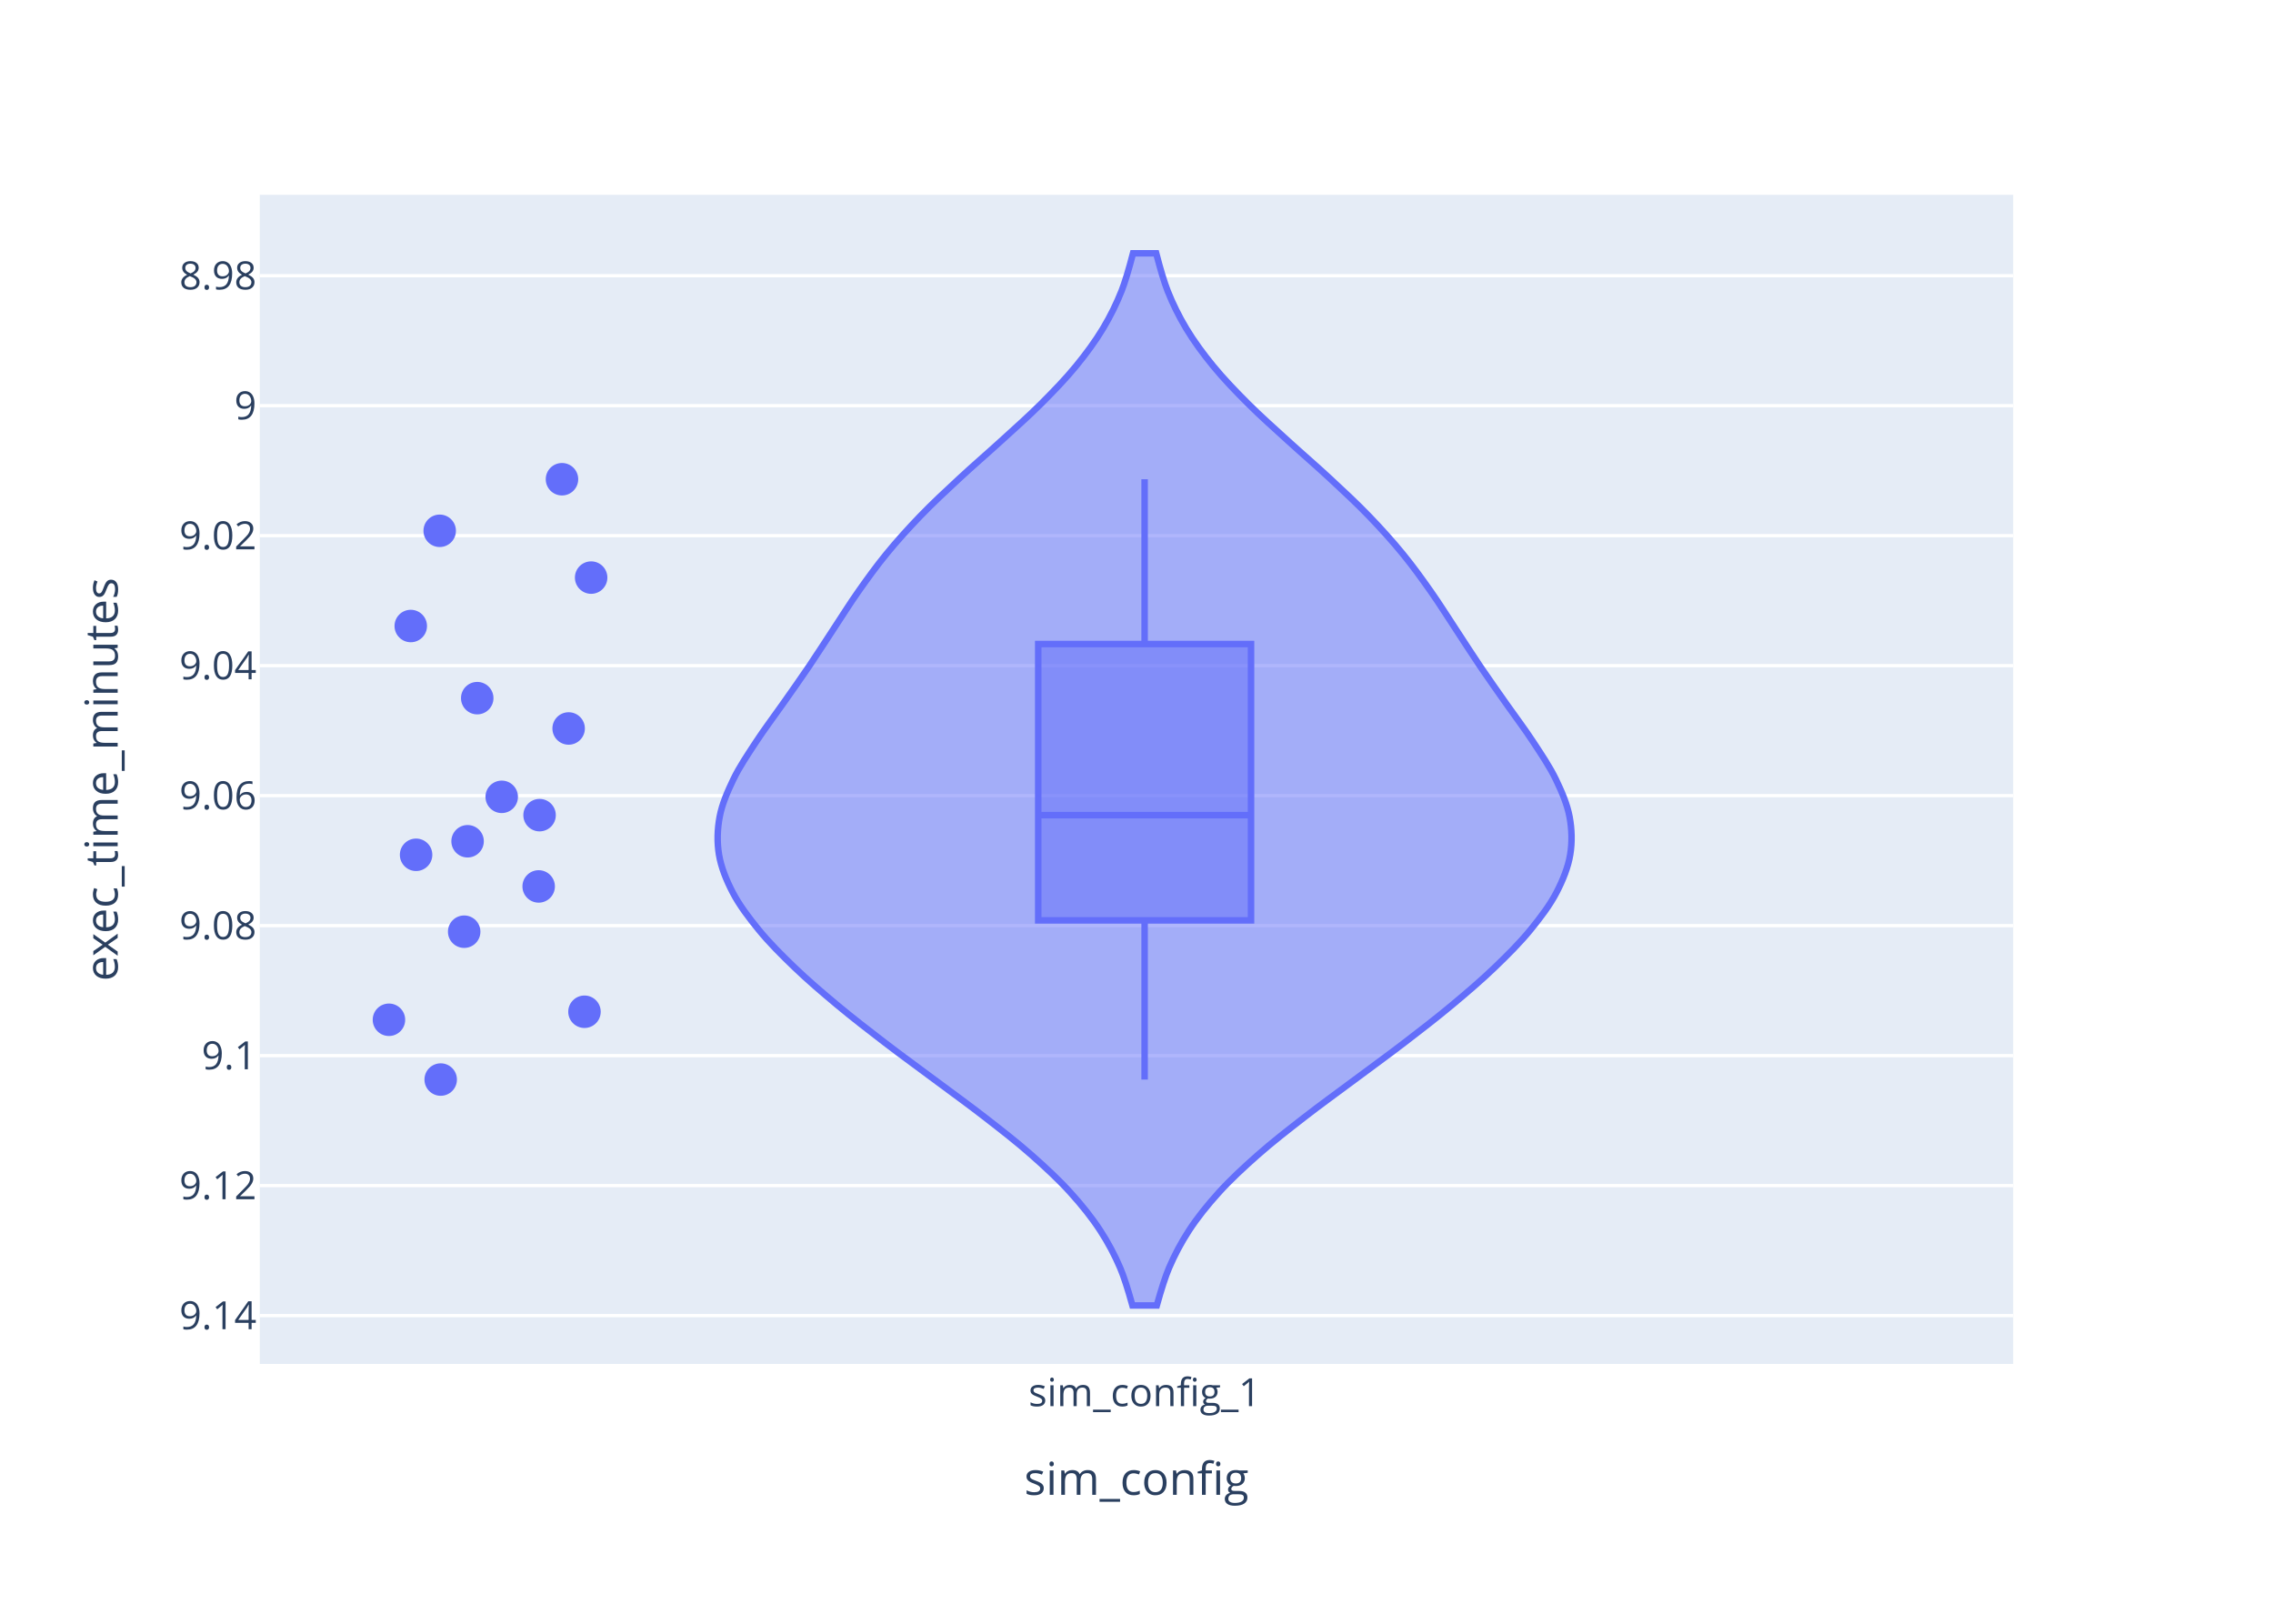
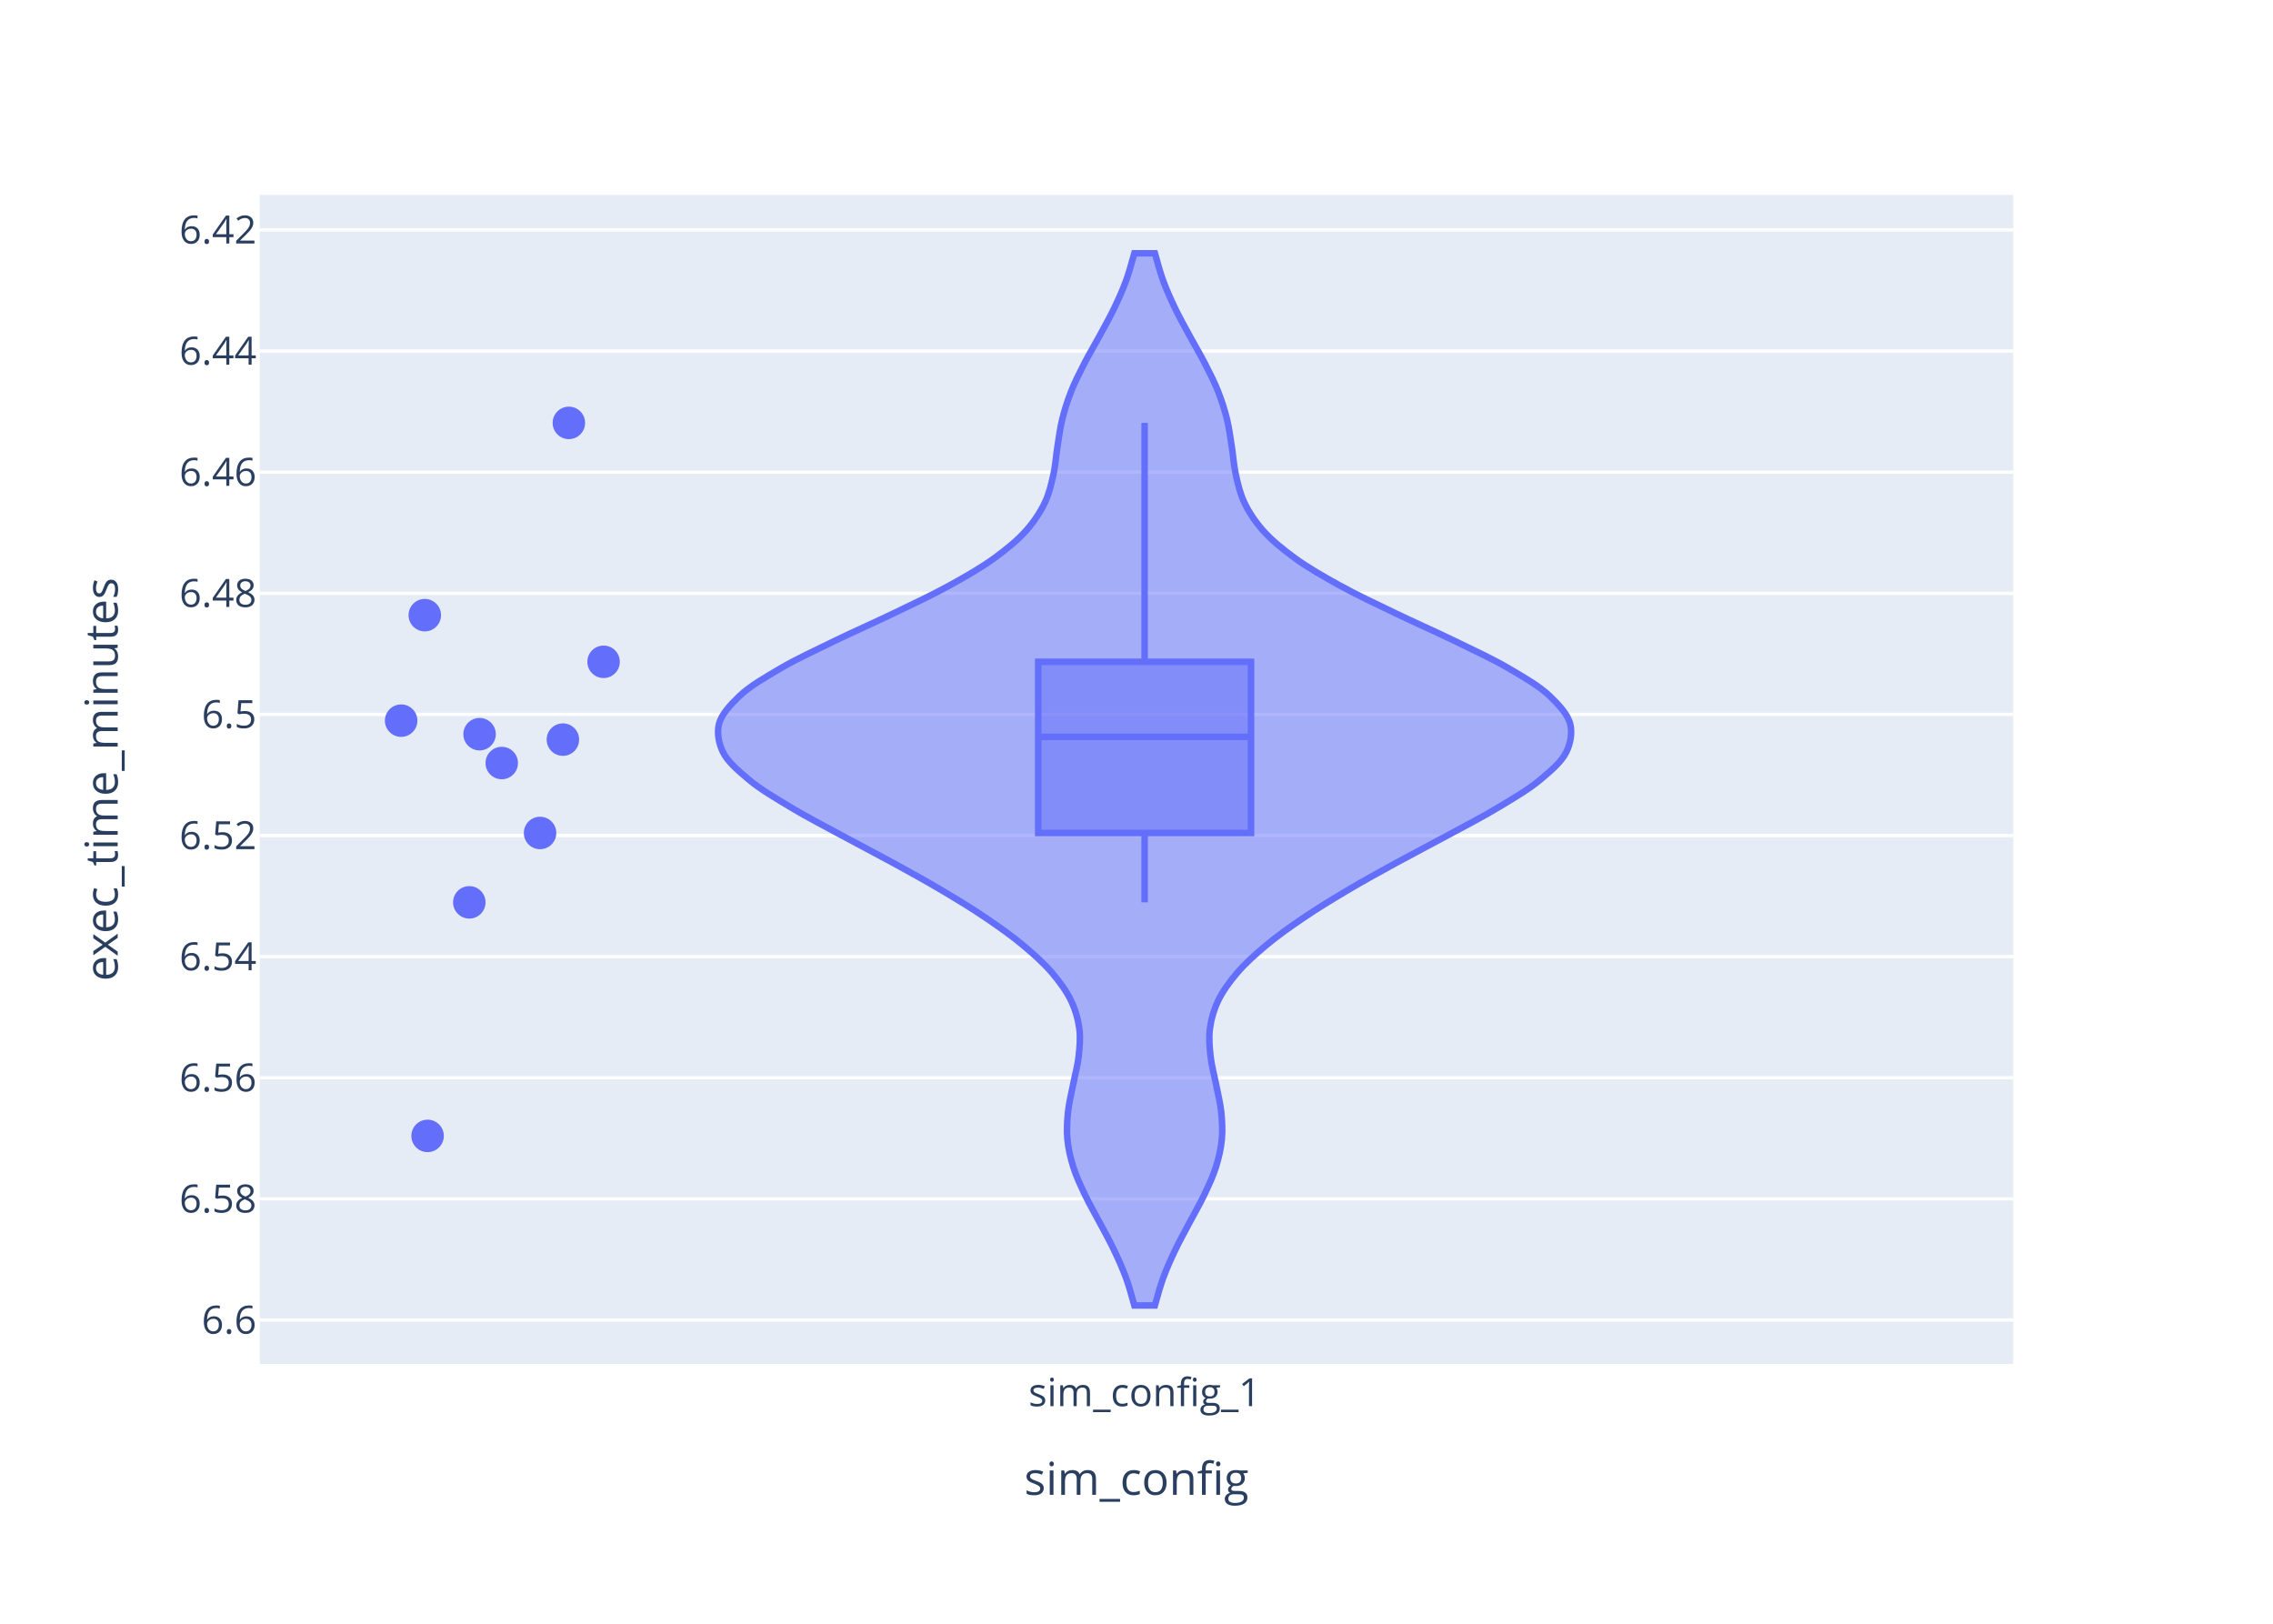
<svg xmlns="http://www.w3.org/2000/svg" class="main-svg" width="700" height="500" style="" viewBox="0 0 700 500">
  <rect x="0" y="0" width="700" height="500" style="fill: rgb(255, 255, 255); fill-opacity: 1;" />
-   <defs id="defs-c3a604">
+   <defs id="defs-808f6d">
    <g class="clips">
-       <clipPath id="clipc3a604xyplot" class="plotclip">
+       <clipPath id="clip808f6dxyplot" class="plotclip">
        <rect width="540" height="360" />
      </clipPath>
-       <clipPath class="axesclip" id="clipc3a604x">
+       <clipPath class="axesclip" id="clip808f6dx">
        <rect x="80" y="0" width="540" height="500" />
      </clipPath>
-       <clipPath class="axesclip" id="clipc3a604y">
+       <clipPath class="axesclip" id="clip808f6dy">
        <rect x="0" y="60" width="700" height="360" />
      </clipPath>
-       <clipPath class="axesclip" id="clipc3a604xy">
+       <clipPath class="axesclip" id="clip808f6dxy">
        <rect x="80" y="60" width="540" height="360" />
      </clipPath>
    </g>
    <g class="gradients" />
    <g class="patterns" />
  </defs>
  <g class="bglayer">
    <rect class="bg" x="80" y="60" width="540" height="360" style="fill: rgb(229, 236, 246); fill-opacity: 1; stroke-width: 0;" />
  </g>
  <g class="layer-below">
    <g class="imagelayer" />
    <g class="shapelayer" />
  </g>
  <g class="cartesianlayer">
    <g class="subplot xy">
      <g class="layer-subplot">
        <g class="shapelayer" />
        <g class="imagelayer" />
      </g>
      <g class="minor-gridlayer">
        <g class="x" />
        <g class="y" />
      </g>
      <g class="gridlayer">
        <g class="x" />
        <g class="y">
-           <path class="ygrid crisp" transform="translate(0,405.11)" d="M80,0h540" style="stroke: rgb(255, 255, 255); stroke-opacity: 1; stroke-width: 1px;" />
-           <path class="ygrid crisp" transform="translate(0,365.08)" d="M80,0h540" style="stroke: rgb(255, 255, 255); stroke-opacity: 1; stroke-width: 1px;" />
-           <path class="ygrid crisp" transform="translate(0,325.06)" d="M80,0h540" style="stroke: rgb(255, 255, 255); stroke-opacity: 1; stroke-width: 1px;" />
-           <path class="ygrid crisp" transform="translate(0,285.03)" d="M80,0h540" style="stroke: rgb(255, 255, 255); stroke-opacity: 1; stroke-width: 1px;" />
-           <path class="ygrid crisp" transform="translate(0,245)" d="M80,0h540" style="stroke: rgb(255, 255, 255); stroke-opacity: 1; stroke-width: 1px;" />
-           <path class="ygrid crisp" transform="translate(0,204.98)" d="M80,0h540" style="stroke: rgb(255, 255, 255); stroke-opacity: 1; stroke-width: 1px;" />
-           <path class="ygrid crisp" transform="translate(0,164.95)" d="M80,0h540" style="stroke: rgb(255, 255, 255); stroke-opacity: 1; stroke-width: 1px;" />
-           <path class="ygrid crisp" transform="translate(0,124.92)" d="M80,0h540" style="stroke: rgb(255, 255, 255); stroke-opacity: 1; stroke-width: 1px;" />
-           <path class="ygrid crisp" transform="translate(0,84.9)" d="M80,0h540" style="stroke: rgb(255, 255, 255); stroke-opacity: 1; stroke-width: 1px;" />
+           <path class="ygrid crisp" transform="translate(0,406.47)" d="M80,0h540" style="stroke: rgb(255, 255, 255); stroke-opacity: 1; stroke-width: 1px;" />
+           <path class="ygrid crisp" transform="translate(0,369.17)" d="M80,0h540" style="stroke: rgb(255, 255, 255); stroke-opacity: 1; stroke-width: 1px;" />
+           <path class="ygrid crisp" transform="translate(0,331.88)" d="M80,0h540" style="stroke: rgb(255, 255, 255); stroke-opacity: 1; stroke-width: 1px;" />
+           <path class="ygrid crisp" transform="translate(0,294.58)" d="M80,0h540" style="stroke: rgb(255, 255, 255); stroke-opacity: 1; stroke-width: 1px;" />
+           <path class="ygrid crisp" transform="translate(0,257.28)" d="M80,0h540" style="stroke: rgb(255, 255, 255); stroke-opacity: 1; stroke-width: 1px;" />
+           <path class="ygrid crisp" transform="translate(0,219.98)" d="M80,0h540" style="stroke: rgb(255, 255, 255); stroke-opacity: 1; stroke-width: 1px;" />
+           <path class="ygrid crisp" transform="translate(0,182.69)" d="M80,0h540" style="stroke: rgb(255, 255, 255); stroke-opacity: 1; stroke-width: 1px;" />
+           <path class="ygrid crisp" transform="translate(0,145.39)" d="M80,0h540" style="stroke: rgb(255, 255, 255); stroke-opacity: 1; stroke-width: 1px;" />
+           <path class="ygrid crisp" transform="translate(0,108.09)" d="M80,0h540" style="stroke: rgb(255, 255, 255); stroke-opacity: 1; stroke-width: 1px;" />
+           <path class="ygrid crisp" transform="translate(0,70.79)" d="M80,0h540" style="stroke: rgb(255, 255, 255); stroke-opacity: 1; stroke-width: 1px;" />
        </g>
      </g>
      <g class="zerolinelayer" />
      <g class="layer-between">
        <g class="shapelayer" />
        <g class="imagelayer" />
      </g>
      <path class="xlines-below" />
      <path class="ylines-below" />
      <g class="overlines-below" />
      <g class="xaxislayer-below" />
      <g class="yaxislayer-below" />
      <g class="overaxes-below" />
-       <g class="plot" transform="translate(80,60)" clip-path="url(#clipc3a604xyplot)">
+       <g class="plot" transform="translate(80,60)" clip-path="url(#clip808f6dxyplot)">
        <g class="violinlayer mlayer">
          <g class="trace violins" style="opacity: 1;">
-             <path class="violin" d="M276.07,18Q278.09,25.77 279.59,29.57C281.14,33.49 283.05,37.37 285.31,41.14C287.69,45.1 290.54,48.95 293.61,52.71C296.85,56.67 300.56,60.5 304.35,64.29C308.28,68.22 312.59,72.02 316.79,75.86C321.03,79.73 325.48,83.54 329.66,87.43C333.77,91.25 337.89,95.07 341.67,99C345.32,102.79 348.8,106.64 352.01,110.57C355.11,114.36 357.91,118.24 360.65,122.14C363.34,125.96 365.76,129.85 368.31,133.71C370.85,137.57 373.32,141.45 375.92,145.29C378.54,149.17 381.29,153.01 383.99,156.86C386.7,160.72 389.6,164.53 392.15,168.43C394.64,172.24 397.25,176.05 399.15,180C400.96,183.77 402.65,187.65 403.38,191.57C404.08,195.37 404.2,199.34 403.57,203.14C402.92,207.06 401.33,210.97 399.4,214.71C397.34,218.71 394.41,222.54 391.36,226.29C388.11,230.28 384.28,234.09 380.36,237.86C376.26,241.81 371.78,245.63 367.23,249.43C362.53,253.35 357.57,257.18 352.59,261C347.52,264.89 342.23,268.71 337.06,272.57C331.89,276.43 326.59,280.23 321.57,284.14C316.67,287.95 311.76,291.75 307.29,295.71C303.03,299.48 298.89,303.3 295.29,307.29C291.91,311.03 288.79,314.89 286.2,318.86C283.75,322.61 281.7,326.5 280.02,330.43Q278.41,334.22 276.25,342L268.75,342Q266.59,334.22 264.98,330.43C263.3,326.5 261.25,322.61 258.8,318.86C256.21,314.89 253.09,311.03 249.71,307.29C246.11,303.3 241.97,299.48 237.71,295.71C233.24,291.75 228.33,287.95 223.43,284.14C218.41,280.23 213.11,276.43 207.94,272.57C202.77,268.71 197.48,264.89 192.41,261C187.43,257.18 182.47,253.35 177.77,249.43C173.22,245.63 168.74,241.81 164.64,237.86C160.72,234.09 156.89,230.28 153.64,226.29C150.59,222.54 147.67,218.71 145.6,214.71C143.67,210.97 142.07,207.06 141.42,203.14C140.79,199.34 140.91,195.37 141.62,191.57C142.35,187.65 144.04,183.77 145.85,180C147.75,176.05 150.36,172.24 152.85,168.43C155.4,164.53 158.3,160.72 161.01,156.86C163.71,153.01 166.46,149.17 169.08,145.29C171.68,141.45 174.15,137.57 176.69,133.71C179.24,129.85 181.66,125.96 184.35,122.14C187.09,118.24 189.89,114.36 192.99,110.57C196.2,106.64 199.68,102.79 203.33,99C207.11,95.07 211.23,91.25 215.34,87.43C219.52,83.54 223.97,79.73 228.21,75.86C232.41,72.02 236.72,68.22 240.65,64.29C244.44,60.5 248.15,56.67 251.39,52.71C254.46,48.95 257.31,45.1 259.69,41.14C261.95,37.37 263.86,33.49 265.41,29.57Q266.91,25.77 268.93,18Z" style="vector-effect: none; stroke-width: 2px; stroke: rgb(99, 110, 250); stroke-opacity: 1; fill: rgb(99, 110, 250); fill-opacity: 0.5;" />
-             <path class="box" d="M239.73,191.01H305.27M239.73,138.32H305.27V223.41H239.73ZM272.5,138.32V87.57M272.5,223.41V272.43" style="vector-effect: non-scaling-stroke; stroke-width: 2px; stroke: rgb(99, 110, 250); stroke-opacity: 1; fill: rgb(99, 110, 250); fill-opacity: 0.5;" />
+             <path class="violin" d="M275.66,18Q277.22,23.72 278.25,26.53C279.3,29.4 280.59,32.24 281.94,35.05C283.32,37.92 284.93,40.74 286.46,43.58C288,46.43 289.7,49.24 291.16,52.11C292.6,54.93 294.04,57.75 295.17,60.63C296.27,63.44 297.18,66.29 297.88,69.16C298.57,71.98 298.91,74.84 299.36,77.68C299.81,80.52 299.97,83.39 300.6,86.21C301.24,89.08 301.91,91.99 303.21,94.74C304.6,97.69 306.52,100.57 308.88,103.26C311.54,106.29 315,109.09 318.68,111.79C322.82,114.82 327.7,117.58 332.66,120.32C338.01,123.28 343.95,126.03 349.76,128.84C355.72,131.72 362.06,134.48 367.99,137.37C373.72,140.17 379.66,142.88 384.77,145.89C389.36,148.6 394.1,151.27 397.36,154.42C400.08,157.05 402.81,159.95 403.57,162.95C404.26,165.66 403.68,168.81 402.42,171.47C400.96,174.56 397.62,177.33 394.47,180C390.84,183.07 386.14,185.78 381.59,188.53C376.73,191.47 371.36,194.23 366.16,197.05C360.89,199.91 355.44,202.71 350.2,205.58C345.07,208.4 339.93,211.21 335.05,214.11C330.35,216.9 325.73,219.7 321.42,222.63C317.35,225.4 313.36,228.2 309.84,231.16C306.58,233.9 303.43,236.7 300.91,239.68C298.6,242.41 296.52,245.25 295.12,248.21C293.82,250.96 292.99,253.87 292.61,256.74C292.24,259.55 292.5,262.43 292.81,265.26C293.12,268.12 293.93,270.95 294.48,273.79C295.02,276.63 295.78,279.47 296.08,282.32C296.38,285.15 296.54,288.01 296.28,290.84C296.01,293.7 295.34,296.57 294.46,299.37C293.56,302.25 292.21,305.08 290.88,307.89C289.52,310.76 287.86,313.57 286.36,316.42C284.87,319.26 283.27,322.08 281.91,324.95C280.57,327.77 279.29,330.6 278.24,333.47Q277.21,336.28 275.65,342L269.35,342Q267.79,336.28 266.76,333.47C265.71,330.6 264.43,327.77 263.09,324.95C261.73,322.08 260.13,319.26 258.64,316.42C257.14,313.57 255.48,310.76 254.12,307.89C252.79,305.08 251.44,302.25 250.54,299.37C249.66,296.57 248.99,293.7 248.72,290.84C248.46,288.01 248.62,285.15 248.92,282.32C249.22,279.47 249.98,276.63 250.52,273.79C251.07,270.95 251.88,268.12 252.19,265.26C252.5,262.43 252.76,259.55 252.39,256.74C252.01,253.87 251.18,250.96 249.88,248.21C248.48,245.25 246.4,242.41 244.09,239.68C241.57,236.7 238.42,233.9 235.16,231.16C231.64,228.2 227.65,225.4 223.58,222.63C219.27,219.7 214.65,216.9 209.95,214.11C205.07,211.21 199.93,208.4 194.8,205.58C189.56,202.71 184.11,199.91 178.84,197.05C173.64,194.23 168.27,191.47 163.41,188.53C158.86,185.78 154.16,183.07 150.53,180C147.38,177.33 144.05,174.56 142.58,171.47C141.32,168.81 140.74,165.66 141.42,162.95C142.18,159.95 144.92,157.05 147.64,154.42C150.9,151.27 155.64,148.6 160.23,145.89C165.34,142.88 171.28,140.17 177.01,137.37C182.94,134.48 189.28,131.72 195.24,128.84C201.05,126.03 206.99,123.28 212.34,120.32C217.3,117.58 222.18,114.82 226.32,111.79C230,109.09 233.46,106.29 236.12,103.26C238.48,100.57 240.4,97.69 241.79,94.74C243.09,91.99 243.76,89.08 244.4,86.21C245.03,83.39 245.19,80.52 245.64,77.68C246.09,74.84 246.43,71.98 247.12,69.16C247.82,66.29 248.73,63.44 249.83,60.63C250.96,57.75 252.4,54.93 253.84,52.11C255.3,49.24 257,46.43 258.54,43.58C260.07,40.74 261.68,37.92 263.06,35.05C264.41,32.24 265.7,29.4 266.75,26.53Q267.78,23.72 269.34,18Z" style="vector-effect: none; stroke-width: 2px; stroke: rgb(99, 110, 250); stroke-opacity: 1; fill: rgb(99, 110, 250); fill-opacity: 0.5;" />
+             <path class="box" d="M239.73,166.91H305.27M239.73,143.79H305.27V196.5H239.73ZM272.5,143.79V70.22M272.5,196.5V217.86" style="vector-effect: non-scaling-stroke; stroke-width: 2px; stroke: rgb(99, 110, 250); stroke-opacity: 1; fill: rgb(99, 110, 250); fill-opacity: 0.5;" />
            <g class="points">
-               <path class="point" transform="translate(93.07,87.57)" d="M5,0A5,5 0 1,1 0,-5A5,5 0 0,1 5,0Z" style="opacity: 1; stroke-width: 0px; fill: rgb(99, 110, 250); fill-opacity: 1;" />
-               <path class="point" transform="translate(55.41,103.45)" d="M5,0A5,5 0 1,1 0,-5A5,5 0 0,1 5,0Z" style="opacity: 1; stroke-width: 0px; fill: rgb(99, 110, 250); fill-opacity: 1;" />
-               <path class="point" transform="translate(102.05,117.86)" d="M5,0A5,5 0 1,1 0,-5A5,5 0 0,1 5,0Z" style="opacity: 1; stroke-width: 0px; fill: rgb(99, 110, 250); fill-opacity: 1;" />
-               <path class="point" transform="translate(46.5,132.77)" d="M5,0A5,5 0 1,1 0,-5A5,5 0 0,1 5,0Z" style="opacity: 1; stroke-width: 0px; fill: rgb(99, 110, 250); fill-opacity: 1;" />
-               <path class="point" transform="translate(66.97,154.98)" d="M5,0A5,5 0 1,1 0,-5A5,5 0 0,1 5,0Z" style="opacity: 1; stroke-width: 0px; fill: rgb(99, 110, 250); fill-opacity: 1;" />
-               <path class="point" transform="translate(95.12,164.32)" d="M5,0A5,5 0 1,1 0,-5A5,5 0 0,1 5,0Z" style="opacity: 1; stroke-width: 0px; fill: rgb(99, 110, 250); fill-opacity: 1;" />
-               <path class="point" transform="translate(74.51,185.37)" d="M5,0A5,5 0 1,1 0,-5A5,5 0 0,1 5,0Z" style="opacity: 1; stroke-width: 0px; fill: rgb(99, 110, 250); fill-opacity: 1;" />
-               <path class="point" transform="translate(86.17,191.01)" d="M5,0A5,5 0 1,1 0,-5A5,5 0 0,1 5,0Z" style="opacity: 1; stroke-width: 0px; fill: rgb(99, 110, 250); fill-opacity: 1;" />
-               <path class="point" transform="translate(64,199.05)" d="M5,0A5,5 0 1,1 0,-5A5,5 0 0,1 5,0Z" style="opacity: 1; stroke-width: 0px; fill: rgb(99, 110, 250); fill-opacity: 1;" />
-               <path class="point" transform="translate(48.14,203.22)" d="M5,0A5,5 0 1,1 0,-5A5,5 0 0,1 5,0Z" style="opacity: 1; stroke-width: 0px; fill: rgb(99, 110, 250); fill-opacity: 1;" />
-               <path class="point" transform="translate(85.89,212.96)" d="M5,0A5,5 0 1,1 0,-5A5,5 0 0,1 5,0Z" style="opacity: 1; stroke-width: 0px; fill: rgb(99, 110, 250); fill-opacity: 1;" />
-               <path class="point" transform="translate(62.95,226.9)" d="M5,0A5,5 0 1,1 0,-5A5,5 0 0,1 5,0Z" style="opacity: 1; stroke-width: 0px; fill: rgb(99, 110, 250); fill-opacity: 1;" />
-               <path class="point" transform="translate(100,251.55)" d="M5,0A5,5 0 1,1 0,-5A5,5 0 0,1 5,0Z" style="opacity: 1; stroke-width: 0px; fill: rgb(99, 110, 250); fill-opacity: 1;" />
-               <path class="point" transform="translate(39.78,254.02)" d="M5,0A5,5 0 1,1 0,-5A5,5 0 0,1 5,0Z" style="opacity: 1; stroke-width: 0px; fill: rgb(99, 110, 250); fill-opacity: 1;" />
-               <path class="point" transform="translate(55.72,272.43)" d="M5,0A5,5 0 1,1 0,-5A5,5 0 0,1 5,0Z" style="opacity: 1; stroke-width: 0px; fill: rgb(99, 110, 250); fill-opacity: 1;" />
+               <path class="point" transform="translate(95.19,70.22)" d="M5,0A5,5 0 1,1 0,-5A5,5 0 0,1 5,0Z" style="opacity: 1; stroke-width: 0px; fill: rgb(99, 110, 250); fill-opacity: 1;" />
+               <path class="point" transform="translate(50.82,129.43)" d="M5,0A5,5 0 1,1 0,-5A5,5 0 0,1 5,0Z" style="opacity: 1; stroke-width: 0px; fill: rgb(99, 110, 250); fill-opacity: 1;" />
+               <path class="point" transform="translate(105.88,143.79)" d="M5,0A5,5 0 1,1 0,-5A5,5 0 0,1 5,0Z" style="opacity: 1; stroke-width: 0px; fill: rgb(99, 110, 250); fill-opacity: 1;" />
+               <path class="point" transform="translate(43.54,161.91)" d="M5,0A5,5 0 1,1 0,-5A5,5 0 0,1 5,0Z" style="opacity: 1; stroke-width: 0px; fill: rgb(99, 110, 250); fill-opacity: 1;" />
+               <path class="point" transform="translate(67.69,166.08)" d="M5,0A5,5 0 1,1 0,-5A5,5 0 0,1 5,0Z" style="opacity: 1; stroke-width: 0px; fill: rgb(99, 110, 250); fill-opacity: 1;" />
+               <path class="point" transform="translate(93.35,167.75)" d="M5,0A5,5 0 1,1 0,-5A5,5 0 0,1 5,0Z" style="opacity: 1; stroke-width: 0px; fill: rgb(99, 110, 250); fill-opacity: 1;" />
+               <path class="point" transform="translate(74.52,174.96)" d="M5,0A5,5 0 1,1 0,-5A5,5 0 0,1 5,0Z" style="opacity: 1; stroke-width: 0px; fill: rgb(99, 110, 250); fill-opacity: 1;" />
+               <path class="point" transform="translate(86.32,196.5)" d="M5,0A5,5 0 1,1 0,-5A5,5 0 0,1 5,0Z" style="opacity: 1; stroke-width: 0px; fill: rgb(99, 110, 250); fill-opacity: 1;" />
+               <path class="point" transform="translate(64.53,217.86)" d="M5,0A5,5 0 1,1 0,-5A5,5 0 0,1 5,0Z" style="opacity: 1; stroke-width: 0px; fill: rgb(99, 110, 250); fill-opacity: 1;" />
+               <path class="point" transform="translate(51.68,289.78)" d="M5,0A5,5 0 1,1 0,-5A5,5 0 0,1 5,0Z" style="opacity: 1; stroke-width: 0px; fill: rgb(99, 110, 250); fill-opacity: 1;" />
            </g>
          </g>
        </g>
      </g>
      <g class="overplot" />
      <path class="xlines-above crisp" d="M0,0" style="fill: none;" />
      <path class="ylines-above crisp" d="M0,0" style="fill: none;" />
      <g class="overlines-above" />
      <g class="xaxislayer-above">
        <g class="xtick">
          <text text-anchor="middle" x="0" y="433" transform="translate(352.5,0)" style="font-family: 'Open Sans', verdana, arial, sans-serif; font-size: 12px; fill: rgb(42, 63, 95); fill-opacity: 1; white-space: pre; opacity: 1;">sim_config_1</text>
        </g>
      </g>
      <g class="yaxislayer-above">
        <g class="ytick">
-           <text text-anchor="end" x="79" y="4.2" transform="translate(0,405.11)" style="font-family: 'Open Sans', verdana, arial, sans-serif; font-size: 12px; fill: rgb(42, 63, 95); fill-opacity: 1; white-space: pre; opacity: 1;">9.14</text>
+           <text text-anchor="end" x="79" y="4.2" transform="translate(0,406.47)" style="font-family: 'Open Sans', verdana, arial, sans-serif; font-size: 12px; fill: rgb(42, 63, 95); fill-opacity: 1; white-space: pre; opacity: 1;">6.6</text>
        </g>
        <g class="ytick">
-           <text text-anchor="end" x="79" y="4.2" style="font-family: 'Open Sans', verdana, arial, sans-serif; font-size: 12px; fill: rgb(42, 63, 95); fill-opacity: 1; white-space: pre; opacity: 1;" transform="translate(0,365.08)">9.12</text>
+           <text text-anchor="end" x="79" y="4.2" style="font-family: 'Open Sans', verdana, arial, sans-serif; font-size: 12px; fill: rgb(42, 63, 95); fill-opacity: 1; white-space: pre; opacity: 1;" transform="translate(0,369.17)">6.58</text>
        </g>
        <g class="ytick">
-           <text text-anchor="end" x="79" y="4.2" style="font-family: 'Open Sans', verdana, arial, sans-serif; font-size: 12px; fill: rgb(42, 63, 95); fill-opacity: 1; white-space: pre; opacity: 1;" transform="translate(0,325.06)">9.1</text>
+           <text text-anchor="end" x="79" y="4.2" style="font-family: 'Open Sans', verdana, arial, sans-serif; font-size: 12px; fill: rgb(42, 63, 95); fill-opacity: 1; white-space: pre; opacity: 1;" transform="translate(0,331.88)">6.56</text>
        </g>
        <g class="ytick">
-           <text text-anchor="end" x="79" y="4.2" style="font-family: 'Open Sans', verdana, arial, sans-serif; font-size: 12px; fill: rgb(42, 63, 95); fill-opacity: 1; white-space: pre; opacity: 1;" transform="translate(0,285.03)">9.08</text>
+           <text text-anchor="end" x="79" y="4.2" style="font-family: 'Open Sans', verdana, arial, sans-serif; font-size: 12px; fill: rgb(42, 63, 95); fill-opacity: 1; white-space: pre; opacity: 1;" transform="translate(0,294.58)">6.54</text>
        </g>
        <g class="ytick">
-           <text text-anchor="end" x="79" y="4.2" style="font-family: 'Open Sans', verdana, arial, sans-serif; font-size: 12px; fill: rgb(42, 63, 95); fill-opacity: 1; white-space: pre; opacity: 1;" transform="translate(0,245)">9.06</text>
+           <text text-anchor="end" x="79" y="4.2" style="font-family: 'Open Sans', verdana, arial, sans-serif; font-size: 12px; fill: rgb(42, 63, 95); fill-opacity: 1; white-space: pre; opacity: 1;" transform="translate(0,257.28)">6.52</text>
        </g>
        <g class="ytick">
-           <text text-anchor="end" x="79" y="4.2" style="font-family: 'Open Sans', verdana, arial, sans-serif; font-size: 12px; fill: rgb(42, 63, 95); fill-opacity: 1; white-space: pre; opacity: 1;" transform="translate(0,204.98)">9.04</text>
+           <text text-anchor="end" x="79" y="4.2" style="font-family: 'Open Sans', verdana, arial, sans-serif; font-size: 12px; fill: rgb(42, 63, 95); fill-opacity: 1; white-space: pre; opacity: 1;" transform="translate(0,219.98)">6.5</text>
        </g>
        <g class="ytick">
-           <text text-anchor="end" x="79" y="4.2" style="font-family: 'Open Sans', verdana, arial, sans-serif; font-size: 12px; fill: rgb(42, 63, 95); fill-opacity: 1; white-space: pre; opacity: 1;" transform="translate(0,164.95)">9.02</text>
+           <text text-anchor="end" x="79" y="4.2" style="font-family: 'Open Sans', verdana, arial, sans-serif; font-size: 12px; fill: rgb(42, 63, 95); fill-opacity: 1; white-space: pre; opacity: 1;" transform="translate(0,182.69)">6.48</text>
        </g>
        <g class="ytick">
-           <text text-anchor="end" x="79" y="4.2" style="font-family: 'Open Sans', verdana, arial, sans-serif; font-size: 12px; fill: rgb(42, 63, 95); fill-opacity: 1; white-space: pre; opacity: 1;" transform="translate(0,124.92)">9</text>
+           <text text-anchor="end" x="79" y="4.2" style="font-family: 'Open Sans', verdana, arial, sans-serif; font-size: 12px; fill: rgb(42, 63, 95); fill-opacity: 1; white-space: pre; opacity: 1;" transform="translate(0,145.39)">6.46</text>
        </g>
        <g class="ytick">
-           <text text-anchor="end" x="79" y="4.2" style="font-family: 'Open Sans', verdana, arial, sans-serif; font-size: 12px; fill: rgb(42, 63, 95); fill-opacity: 1; white-space: pre; opacity: 1;" transform="translate(0,84.9)">8.98</text>
+           <text text-anchor="end" x="79" y="4.2" style="font-family: 'Open Sans', verdana, arial, sans-serif; font-size: 12px; fill: rgb(42, 63, 95); fill-opacity: 1; white-space: pre; opacity: 1;" transform="translate(0,108.09)">6.44</text>
+         </g>
+         <g class="ytick">
+           <text text-anchor="end" x="79" y="4.2" style="font-family: 'Open Sans', verdana, arial, sans-serif; font-size: 12px; fill: rgb(42, 63, 95); fill-opacity: 1; white-space: pre; opacity: 1;" transform="translate(0,70.79)">6.42</text>
        </g>
      </g>
      <g class="overaxes-above" />
    </g>
  </g>
  <g class="polarlayer" />
  <g class="smithlayer" />
  <g class="ternarylayer" />
  <g class="geolayer" />
  <g class="funnelarealayer" />
  <g class="pielayer" />
  <g class="iciclelayer" />
  <g class="treemaplayer" />
  <g class="sunburstlayer" />
  <g class="glimages" />
-   <defs id="topdefs-c3a604">
+   <defs id="topdefs-808f6d">
    <g class="clips" />
  </defs>
  <g class="layer-above">
    <g class="imagelayer" />
    <g class="shapelayer" />
  </g>
  <g class="infolayer">
    <g class="g-gtitle" />
    <g class="g-xtitle">
      <text class="xtitle" x="350" y="460.3" text-anchor="middle" style="font-family: 'Open Sans', verdana, arial, sans-serif; font-size: 14px; fill: rgb(42, 63, 95); opacity: 1; white-space: pre;">sim_config</text>
    </g>
    <g class="g-ytitle">
      <text class="ytitle" transform="rotate(-90,36.24063,240)" x="36.241" y="240" text-anchor="middle" style="font-family: 'Open Sans', verdana, arial, sans-serif; font-size: 14px; fill: rgb(42, 63, 95); opacity: 1; white-space: pre;">exec_time_minutes</text>
    </g>
  </g>
</svg>
